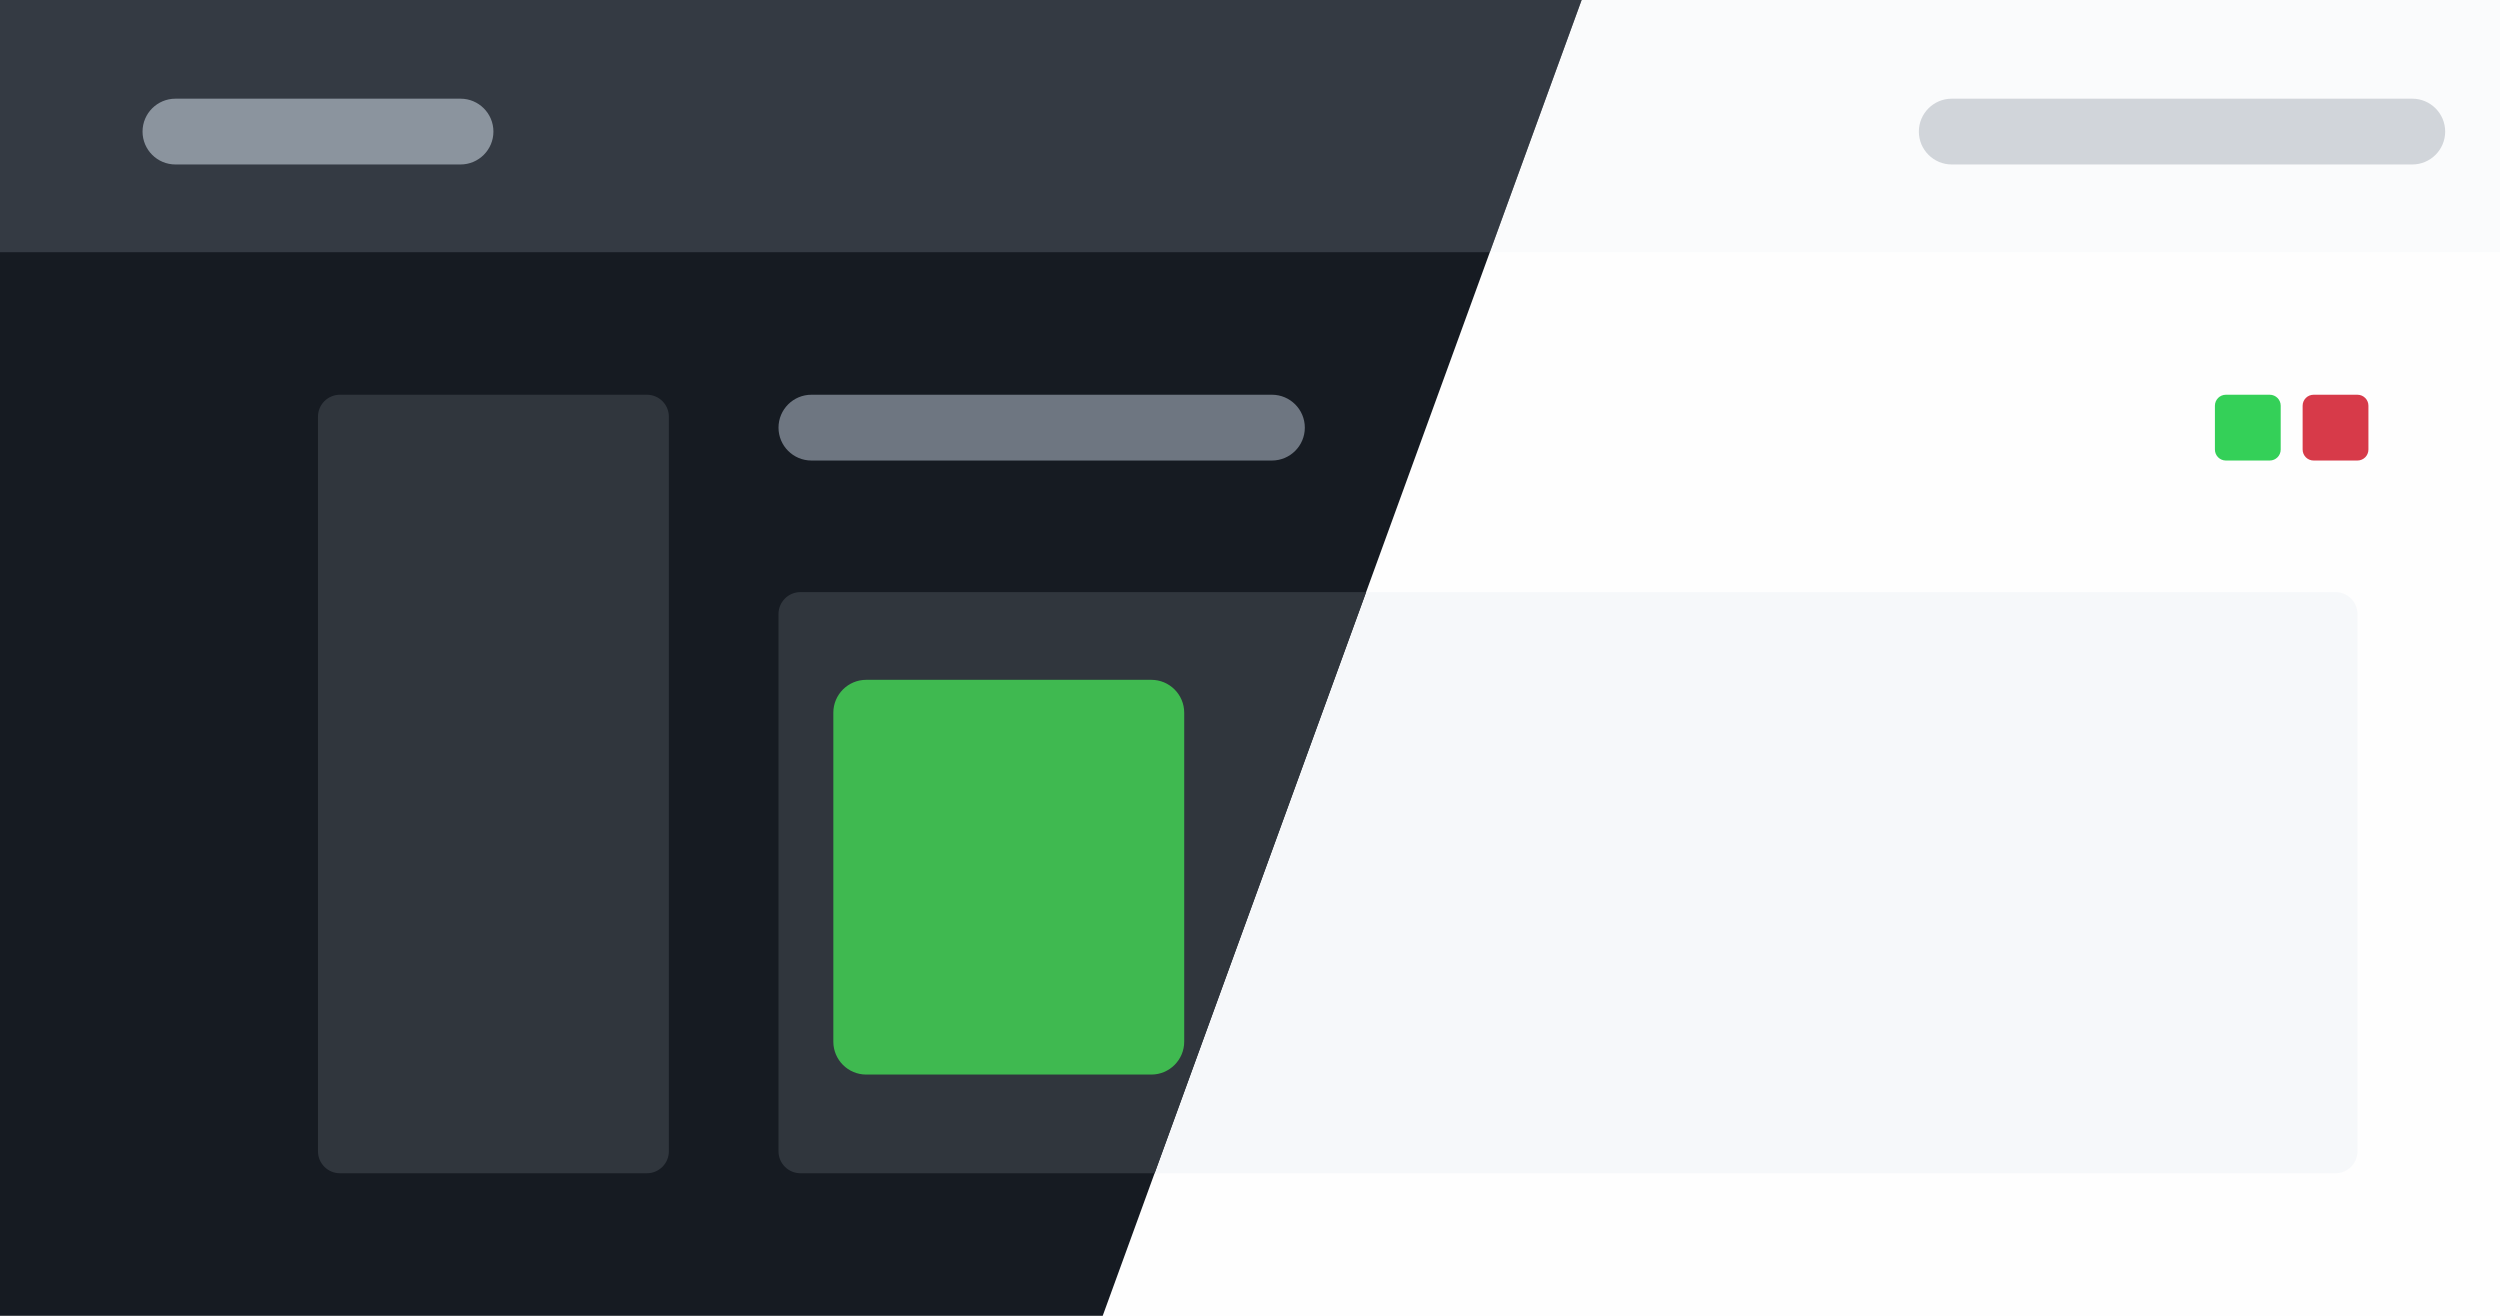
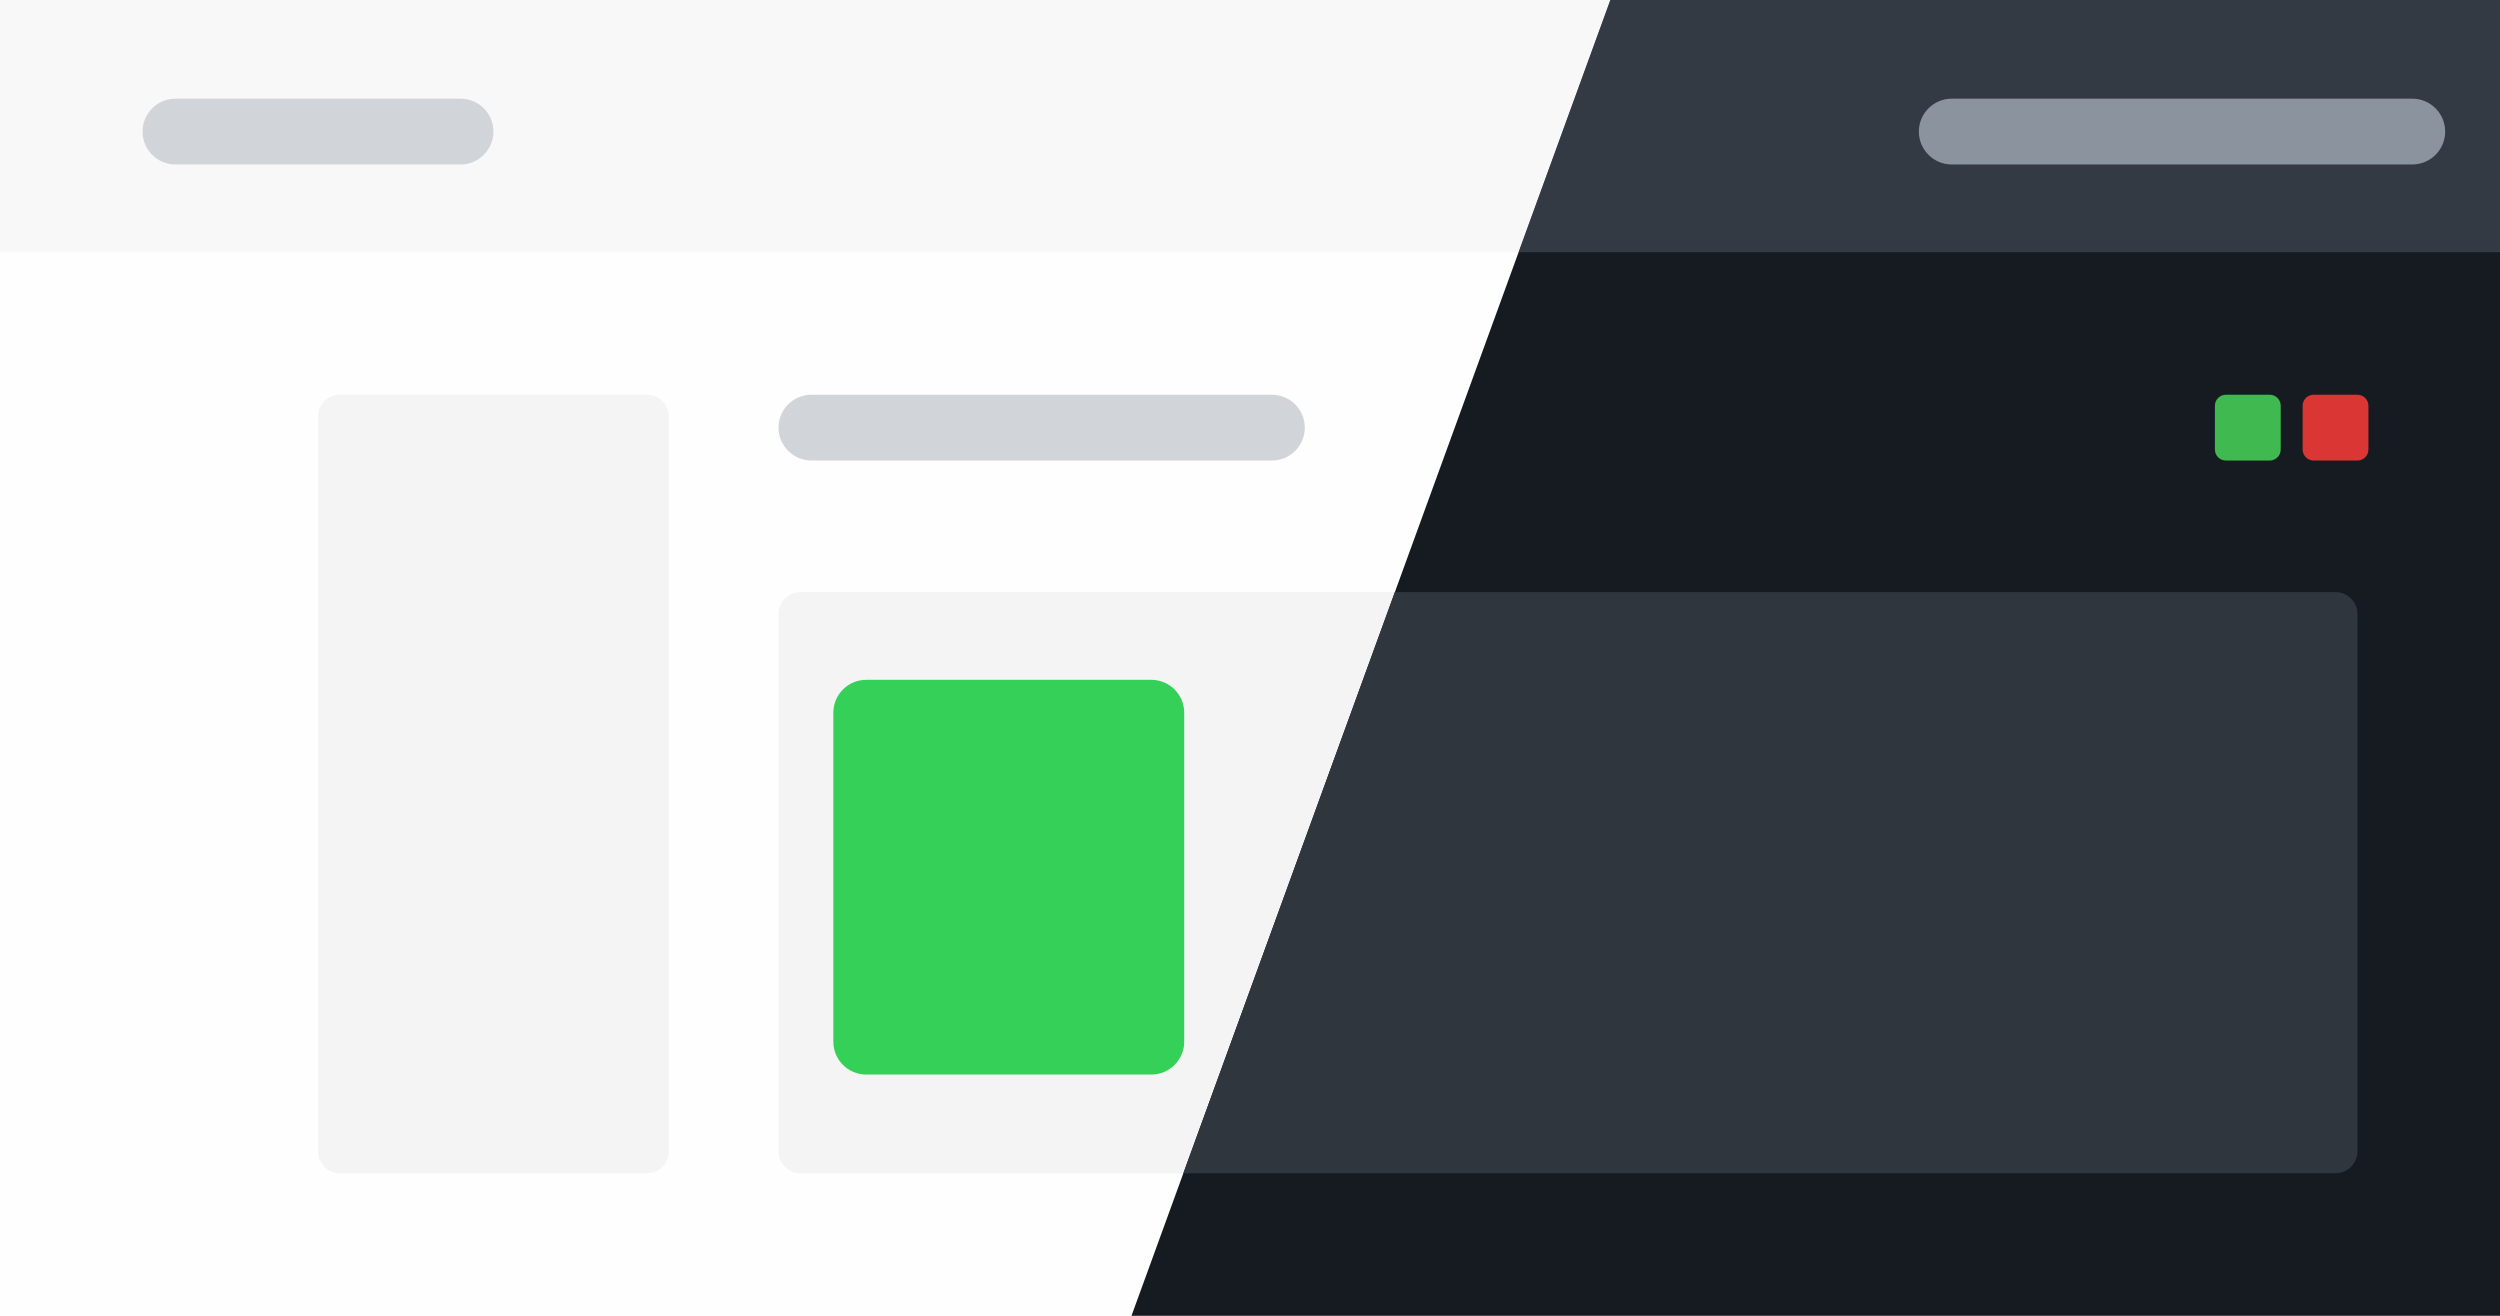
<svg xmlns="http://www.w3.org/2000/svg" width="100%" height="100%" viewBox="0 0 228 120" version="1.1" xml:space="preserve" style="fill-rule:evenodd;clip-rule:evenodd;stroke-linejoin:round;stroke-miterlimit:2;">
  <g id="write">
    <rect x="0" y="0" width="228" height="120" style="fill:rgb(254,254,254);fill-rule:nonzero;" />
-     <path d="M61,38C61,36.896 60.104,36 59,36L31,36C29.896,36 29,36.896 29,38L29,105C29,106.104 29.896,107 31,107L59,107C60.104,107 61,106.104 61,105L61,38Z" style="fill:rgb(246,248,250);" />
-     <path d="M215,56C215,54.896 214.104,54 213,54L73,54C71.896,54 71,54.896 71,56L71,105C71,106.104 71.896,107 73,107L213,107C214.104,107 215,106.104 215,105L215,56Z" style="fill:rgb(246,248,250);" />
-     <rect x="0" y="0" width="228" height="23" style="fill:rgb(246,248,250);fill-opacity:0.6;fill-rule:nonzero;" />
+     <path d="M61,38C61,36.896 60.104,36 59,36L31,36C29.896,36 29,36.896 29,38L29,105C29,106.104 29.896,107 31,107L59,107C60.104,107 61,106.104 61,105L61,38Z" style="fill:rgb(244,244,245);" />
+     <path d="M215,56C215,54.896 214.104,54 213,54L73,54C71.896,54 71,54.896 71,56L71,105C71,106.104 71.896,107 73,107L213,107C214.104,107 215,106.104 215,105L215,56Z" style="fill:rgb(244,244,245);" />
+     <rect x="0" y="0" width="228" height="23" style="fill:rgb(244,244,245);fill-opacity:0.6;fill-rule:nonzero;" />
    <path d="M45,12C45,10.344 43.656,9 42,9L16,9C14.344,9 13,10.344 13,12C13,13.656 14.344,15 16,15L42,15C43.656,15 45,13.656 45,12Z" style="fill:rgb(209,213,218);" />
    <path d="M119,39C119,37.344 117.656,36 116,36L74,36C72.344,36 71,37.344 71,39C71,40.656 72.344,42 74,42L116,42C117.656,42 119,40.656 119,39Z" style="fill:rgb(209,213,218);" />
    <g transform="matrix(0.5,0,0,6,38,-310)">
      <path d="M140,62.5C140,62.224 137.311,62 134,62L82,62C78.689,62 76,62.224 76,62.5L76,67.5C76,67.776 78.689,68 82,68L134,68C137.311,68 140,67.776 140,67.5L140,62.5Z" style="fill:rgb(52,208,88);" />
    </g>
    <path d="M216,37C216,36.448 215.552,36 215,36L211,36C210.448,36 210,36.448 210,37L210,41C210,41.552 210.448,42 211,42L215,42C215.552,42 216,41.552 216,41L216,37Z" style="fill:rgb(215,58,73);" />
    <path d="M208,37C208,36.448 207.552,36 207,36L203,36C202.448,36 202,36.448 202,37L202,41C202,41.552 202.448,42 203,42L207,42C207.552,42 208,41.552 208,41L208,37Z" style="fill:rgb(52,208,88);" />
    <path d="M223,12C223,10.344 221.656,9 220,9L178,9C176.344,9 175,10.344 175,12C175,13.656 176.344,15 178,15L220,15C221.656,15 223,13.656 223,12Z" style="fill:rgb(209,213,218);" />
  </g>
  <g id="dark">
-     <path d="M144.244,0L100.567,120L0,120L0,0L144.244,0Z" style="fill:rgb(22,27,34);fill-rule:nonzero;" />
-     <path d="M124.589,54L73,54C71.896,54 71,54.896 71,56L71,105C71,106.104 71.896,107 73,107L105.299,107L124.589,54Z" style="fill:rgb(48,54,61);" />
-     <path d="M144.244,0L135.872,23L0,23L0,0L144.244,0Z" style="fill:rgb(72,79,88);fill-opacity:0.6;fill-rule:nonzero;" />
-     <path d="M61,38C61,36.896 60.104,36 59,36L31,36C29.896,36 29,36.896 29,38L29,105C29,106.104 29.896,107 31,107L59,107C60.104,107 61,106.104 61,105L61,38Z" style="fill:rgb(48,54,61);" />
-     <path d="M45,12C45,10.344 43.656,9 42,9L16,9C14.344,9 13,10.344 13,12C13,13.656 14.344,15 16,15L42,15C43.656,15 45,13.656 45,12Z" style="fill:rgb(139,148,158);" />
-     <path d="M119,39C119,37.344 117.656,36 116,36L74,36C72.344,36 71,37.344 71,39C71,40.656 72.344,42 74,42L116,42C117.656,42 119,40.656 119,39Z" style="fill:rgb(110,118,129);" />
-     <g transform="matrix(0.5,0,0,6,38,-310)">
-       <path d="M140,62.5C140,62.224 137.311,62 134,62L82,62C78.689,62 76,62.224 76,62.5L76,67.5C76,67.776 78.689,68 82,68L134,68C137.311,68 140,67.776 140,67.5L140,62.5Z" style="fill:rgb(63,185,80);" />
-     </g>
+     <path d="M146.867,0L228,0L228,120L103.191,120L146.867,0Z" style="fill:rgb(22,27,34);fill-rule:nonzero;" />
+     <path d="M127.213,54L107.922,107L213,107C214.104,107 215,106.104 215,105L215,56C215,54.896 214.104,54 213,54L127.213,54Z" style="fill:rgb(48,54,61);" />
+     <path d="M146.867,0L228,0L228,23L138.496,23L146.867,0Z" style="fill:rgb(72,79,88);fill-opacity:0.6;fill-rule:nonzero;" />
+     <path d="M216,37C216,36.448 215.552,36 215,36L211,36C210.448,36 210,36.448 210,37L210,41C210,41.552 210.448,42 211,42L215,42C215.552,42 216,41.552 216,41L216,37Z" style="fill:rgb(218,54,51);" />
+     <path d="M208,37C208,36.448 207.552,36 207,36L203,36C202.448,36 202,36.448 202,37L202,41C202,41.552 202.448,42 203,42L207,42C207.552,42 208,41.552 208,41L208,37Z" style="fill:rgb(63,185,80);" />
+     <path d="M223,12C223,10.344 221.656,9 220,9L178,9C176.344,9 175,10.344 175,12C175,13.656 176.344,15 178,15L220,15C221.656,15 223,13.656 223,12Z" style="fill:rgb(139,148,158);" />
  </g>
</svg>
